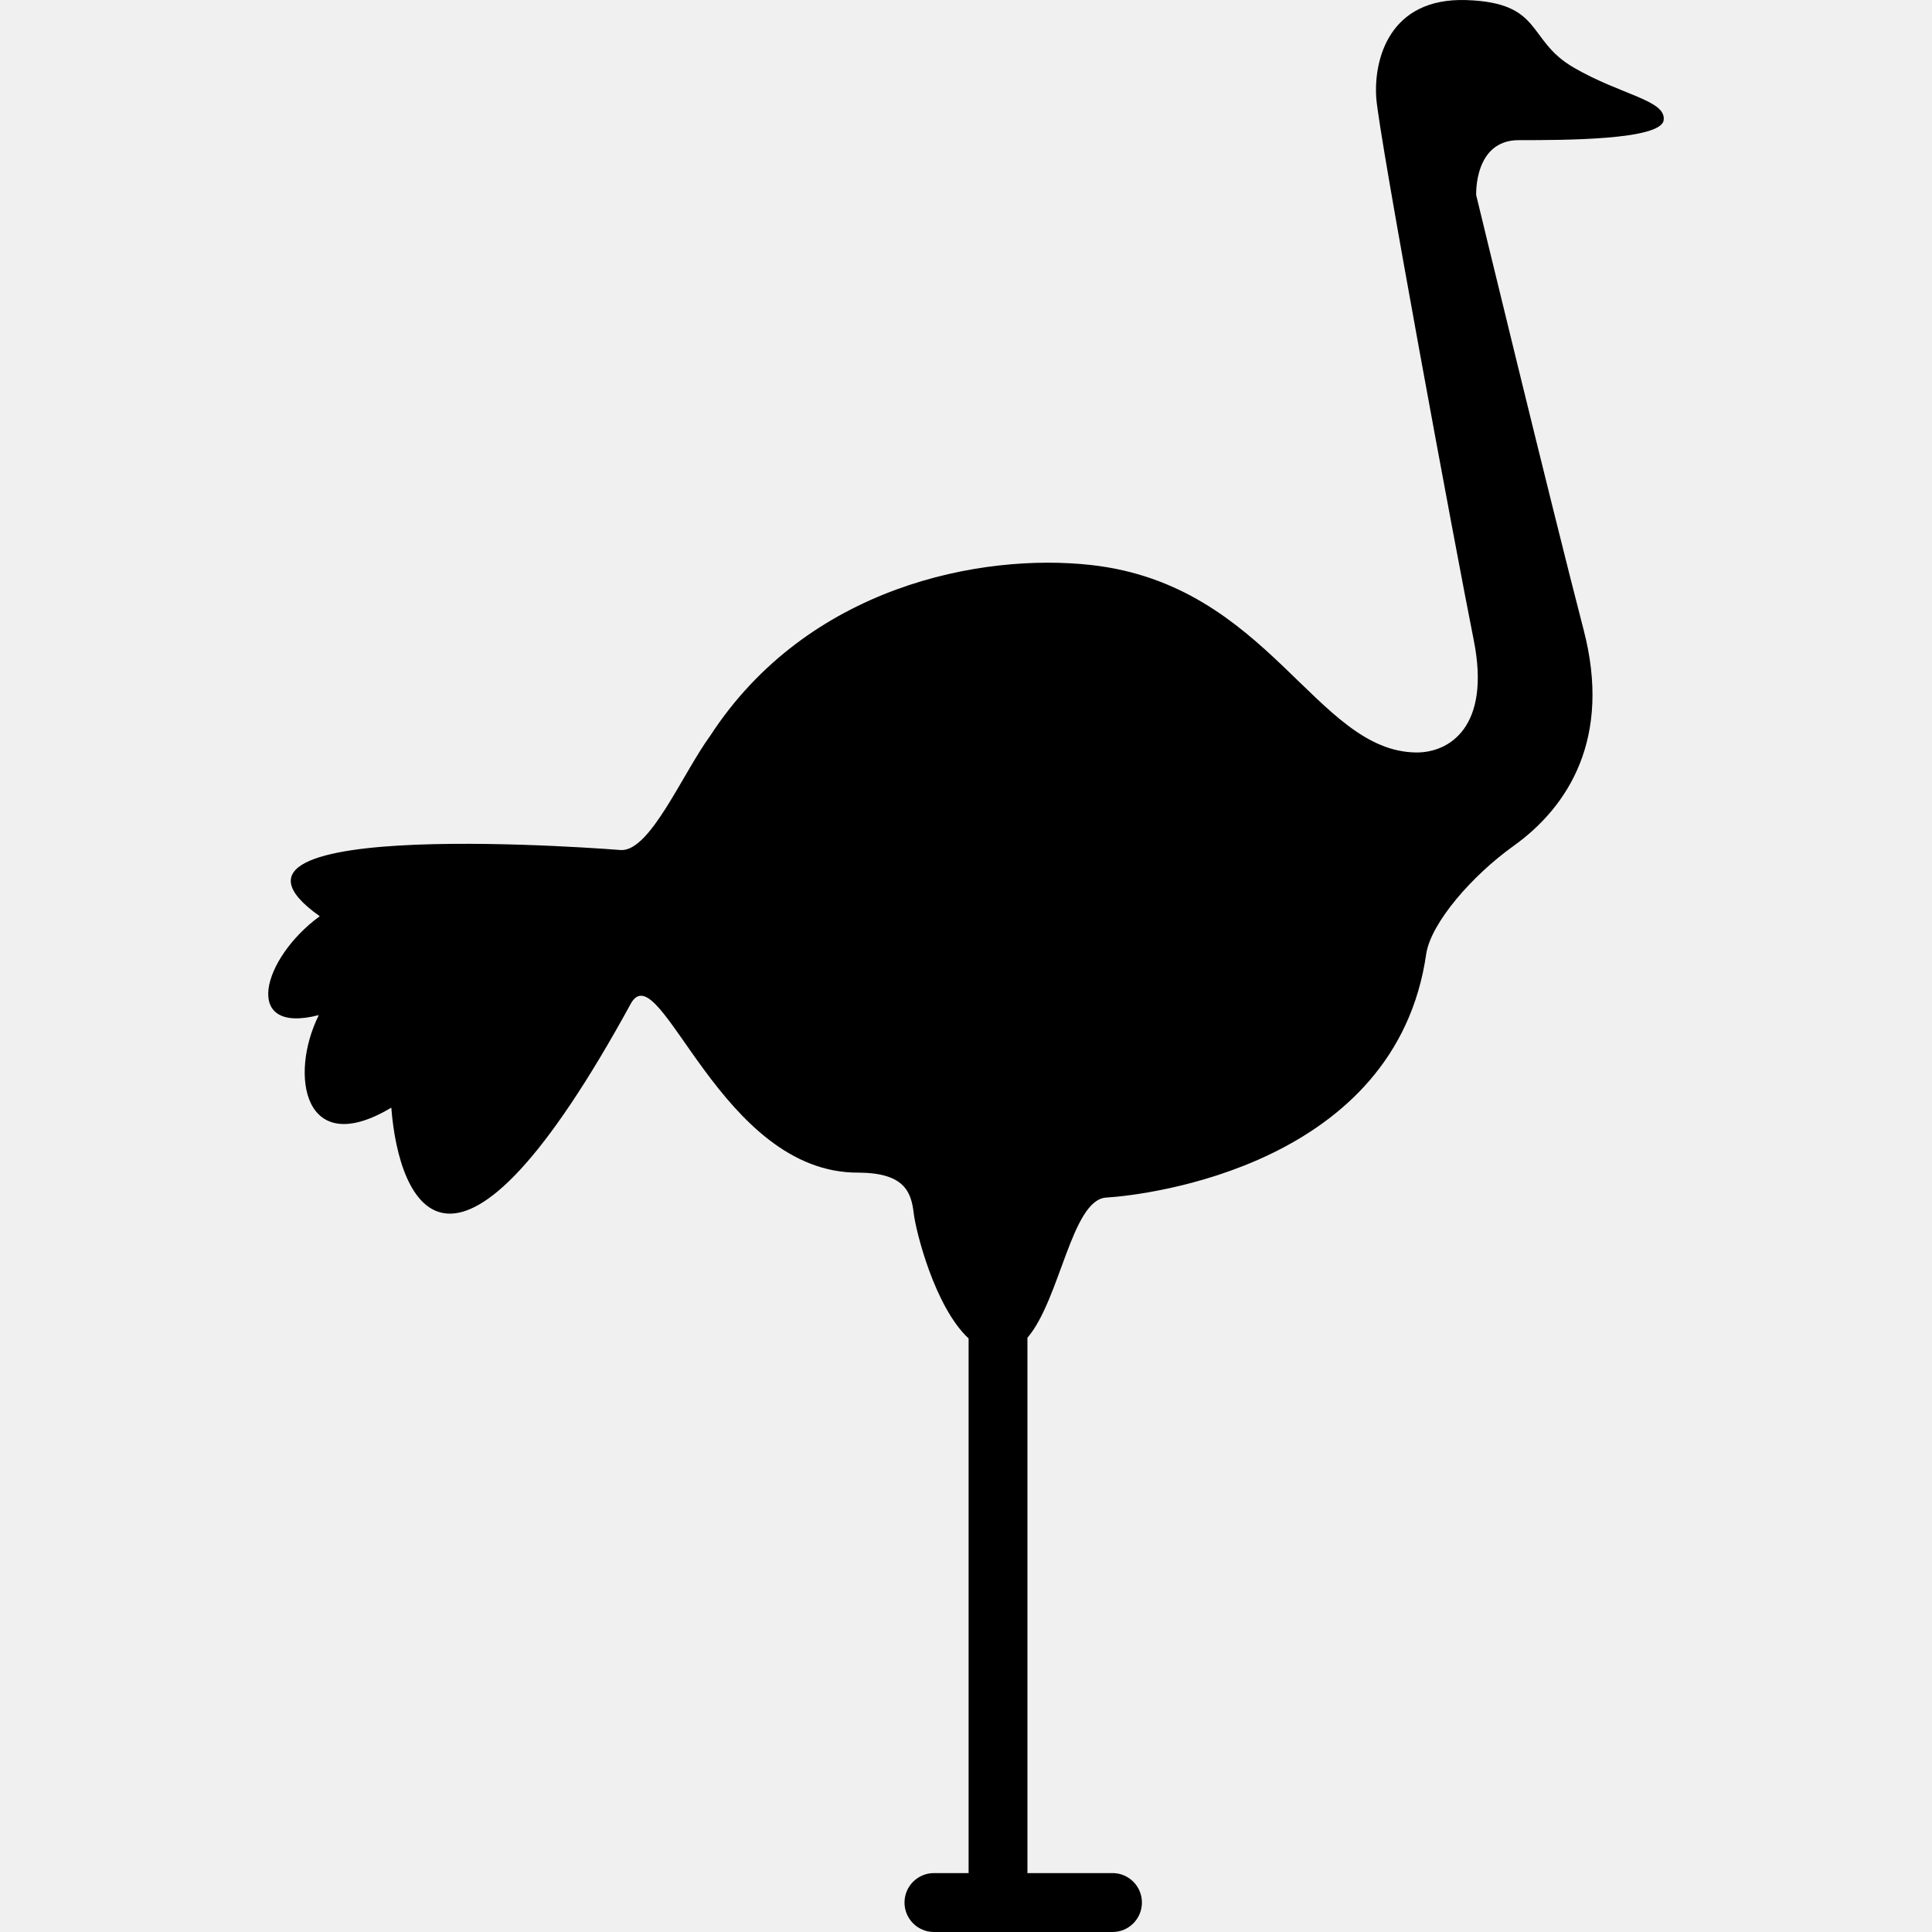
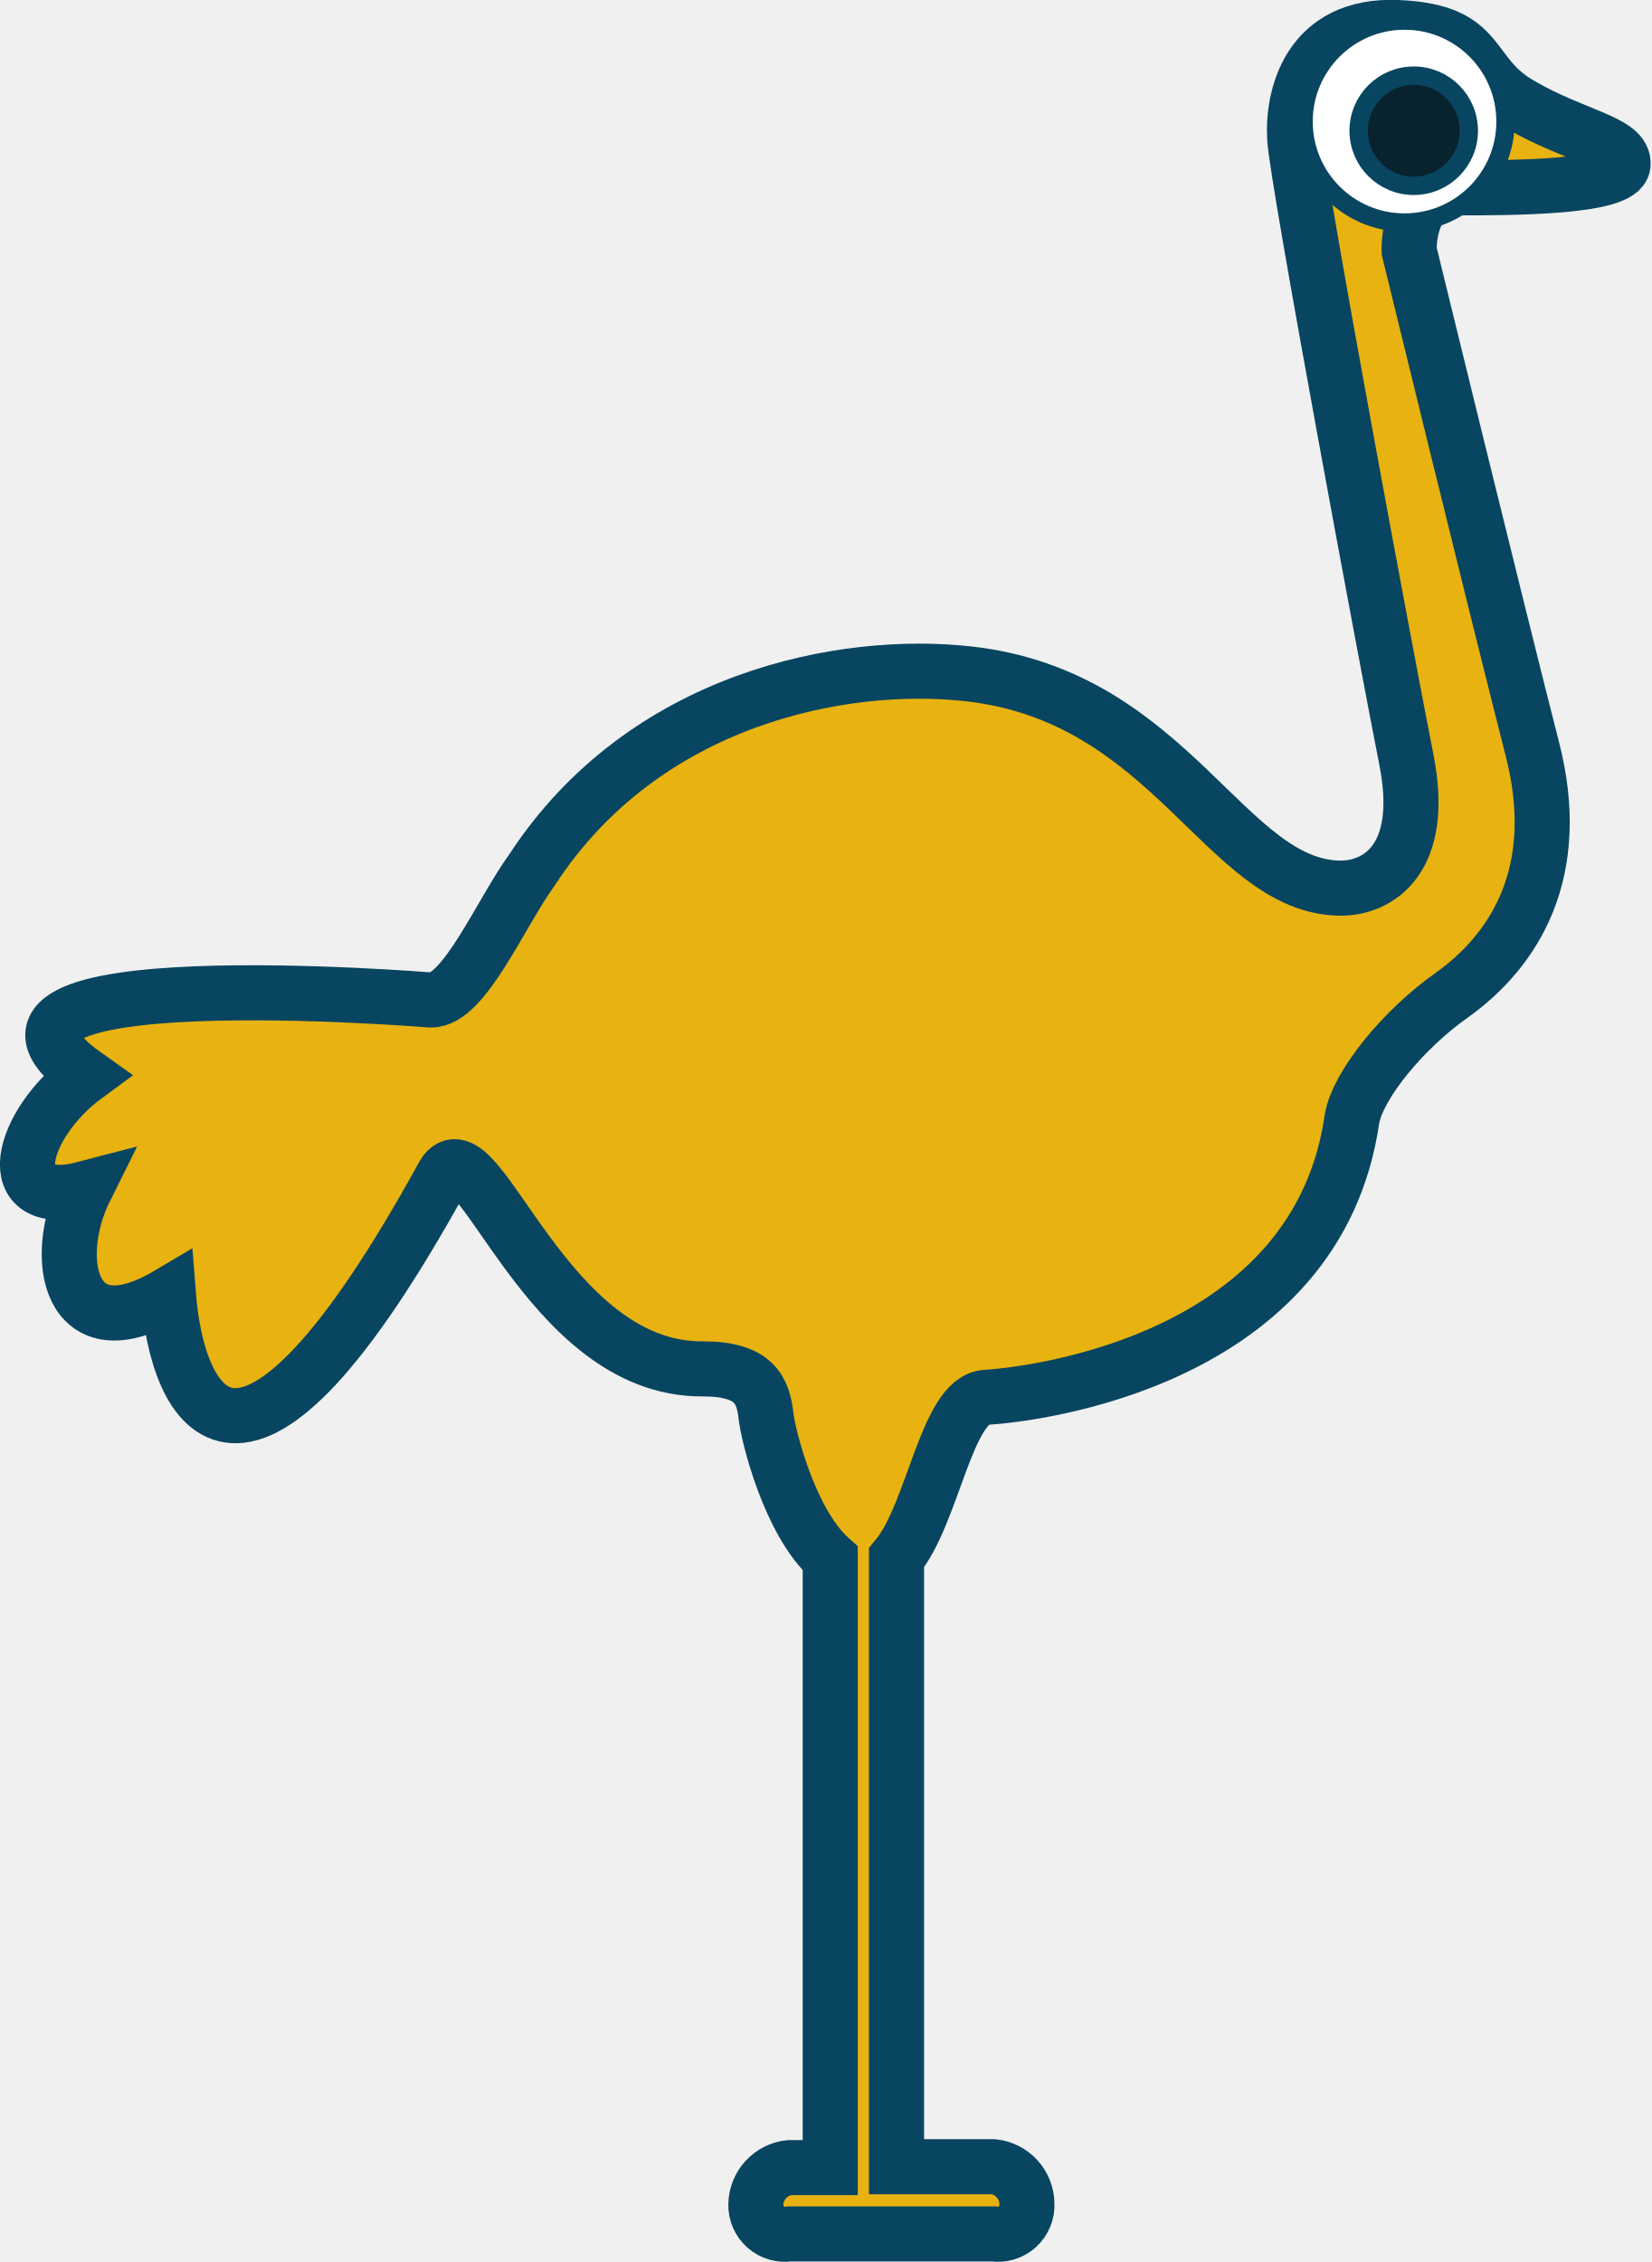
- <svg xmlns="http://www.w3.org/2000/svg" version="1.1" id="Capa_1" x="0px" y="0px" viewBox="0 0 267.186 267.186" style="enable-background:new 0 0 267.186 267.186;" xml:space="preserve">
-   <path d="M217.639,9.346c-6.57-3.795-4.146-8.98-14.867-9.336c-10.718-0.34-12.793,8.305-12.445,13.494  c0.341,5.182,11.055,62.914,13.482,75.011c2.418,12.1-3.459,15.59-7.956,15.548c-13.926-0.145-20.374-23.176-44.942-25.923  c-15.151-1.694-39.214,2.88-52.703,23.63c-3.869,5.313-8.264,15.895-12.29,15.792c0,0-61.745-5.032-41.699,9.147  c-7.991,5.825-10.852,16.444-0.128,13.674c-4.149,8.308-2.079,20.049,10.024,12.797c1.039,13.485,8.65,30.426,33.199-14.516  c4.068-6.669,12.339,23.682,31.45,23.504c6.363,0.049,7.26,2.705,7.607,5.673c0.264,2.314,2.861,12.866,7.583,17.263v73.935h-4.796  c-2.245,0-4.07,1.827-4.07,4.072c0,2.246,1.825,4.075,4.07,4.075h24.697c2.252,0,4.068-1.829,4.068-4.075  c0-2.245-1.816-4.072-4.068-4.072h-11.767v-74.033c4.535-5.292,6.112-19.105,10.9-19.388c5.869-0.349,40.101-4.534,44.255-33.729  c0.684-4.305,6.373-10.828,12.066-14.894c7.666-5.481,13.574-14.985,9.707-29.86c-4.515-17.377-14.866-60.15-14.866-60.15  s-0.342-7.603,5.882-7.603c6.222,0,19.7-0.006,20.046-2.771C230.433,13.848,224.203,13.159,217.639,9.346z" />
-   <g>
- </g>
-   <g>
- </g>
-   <g>
- </g>
-   <g>
- </g>
-   <g>
- </g>
-   <g>
- </g>
-   <g>
- </g>
-   <g>
- </g>
-   <g>
- </g>
-   <g>
- </g>
-   <g>
- </g>
-   <g>
- </g>
-   <g>
- </g>
-   <g>
- </g>
-   <g>
- </g>
+ <svg xmlns="http://www.w3.org/2000/svg" viewBox="0 0 89.94 123.19">
+   <defs>
+     <style>.cls-1{fill:#e8b210;stroke-width:3px;}.cls-1,.cls-2,.cls-3{stroke:#084560;stroke-miterlimit:10;}.cls-2{fill:#fff;}.cls-3{fill:#08222e;}</style>
+   </defs>
+   <g id="Layer_2" data-name="Layer 2">
+     <g id="Layer_1-2" data-name="Layer 1">
+       <path class="cls-1" d="M82.83,5.71c-3-1.71-1.87-4-6.7-4.21s-5.76,3.75-5.61,6.08,5,28.34,6.08,33.79-1.56,7-3.59,7c-6.27-.06-9.17-10.43-20.24-11.67C45.94,35.93,35.11,38,29,47.34c-1.74,2.39-3.72,7.16-5.54,7.12,0,0-27.81-2.27-18.78,4.12C1.11,61.2-.18,66,4.65,64.73c-1.87,3.75-.93,9,4.52,5.77.47,6.07,3.89,13.7,15-6.54C26,61,29.68,74.63,38.29,74.55c2.86,0,3.27,1.22,3.43,2.55.11,1.05,1.28,5.8,3.5,7.78v33.17H43a2.05,2.05,0,0,0-1.83,2A1.58,1.58,0,0,0,43,121.66H54.1A1.58,1.58,0,0,0,55.93,120a2.05,2.05,0,0,0-1.83-2H48.83V84.84c2-2.39,2.72-8.61,4.87-8.74,2.65-.16,18.07-2,19.94-15.19C74,59,76.51,56,79.07,54.2c3.46-2.47,6.12-6.75,4.38-13.45-2-7.83-6.7-27.09-6.7-27.09s-.15-3.43,2.65-3.43,8.87,0,9-1.25S85.78,7.43,82.83,5.71Z" />
+       <circle class="cls-2" cx="76.5" cy="6.62" r="5.5" />
+       <circle class="cls-3" cx="77" cy="7.12" r="3" />
+     </g>
+   </g>
</svg>
